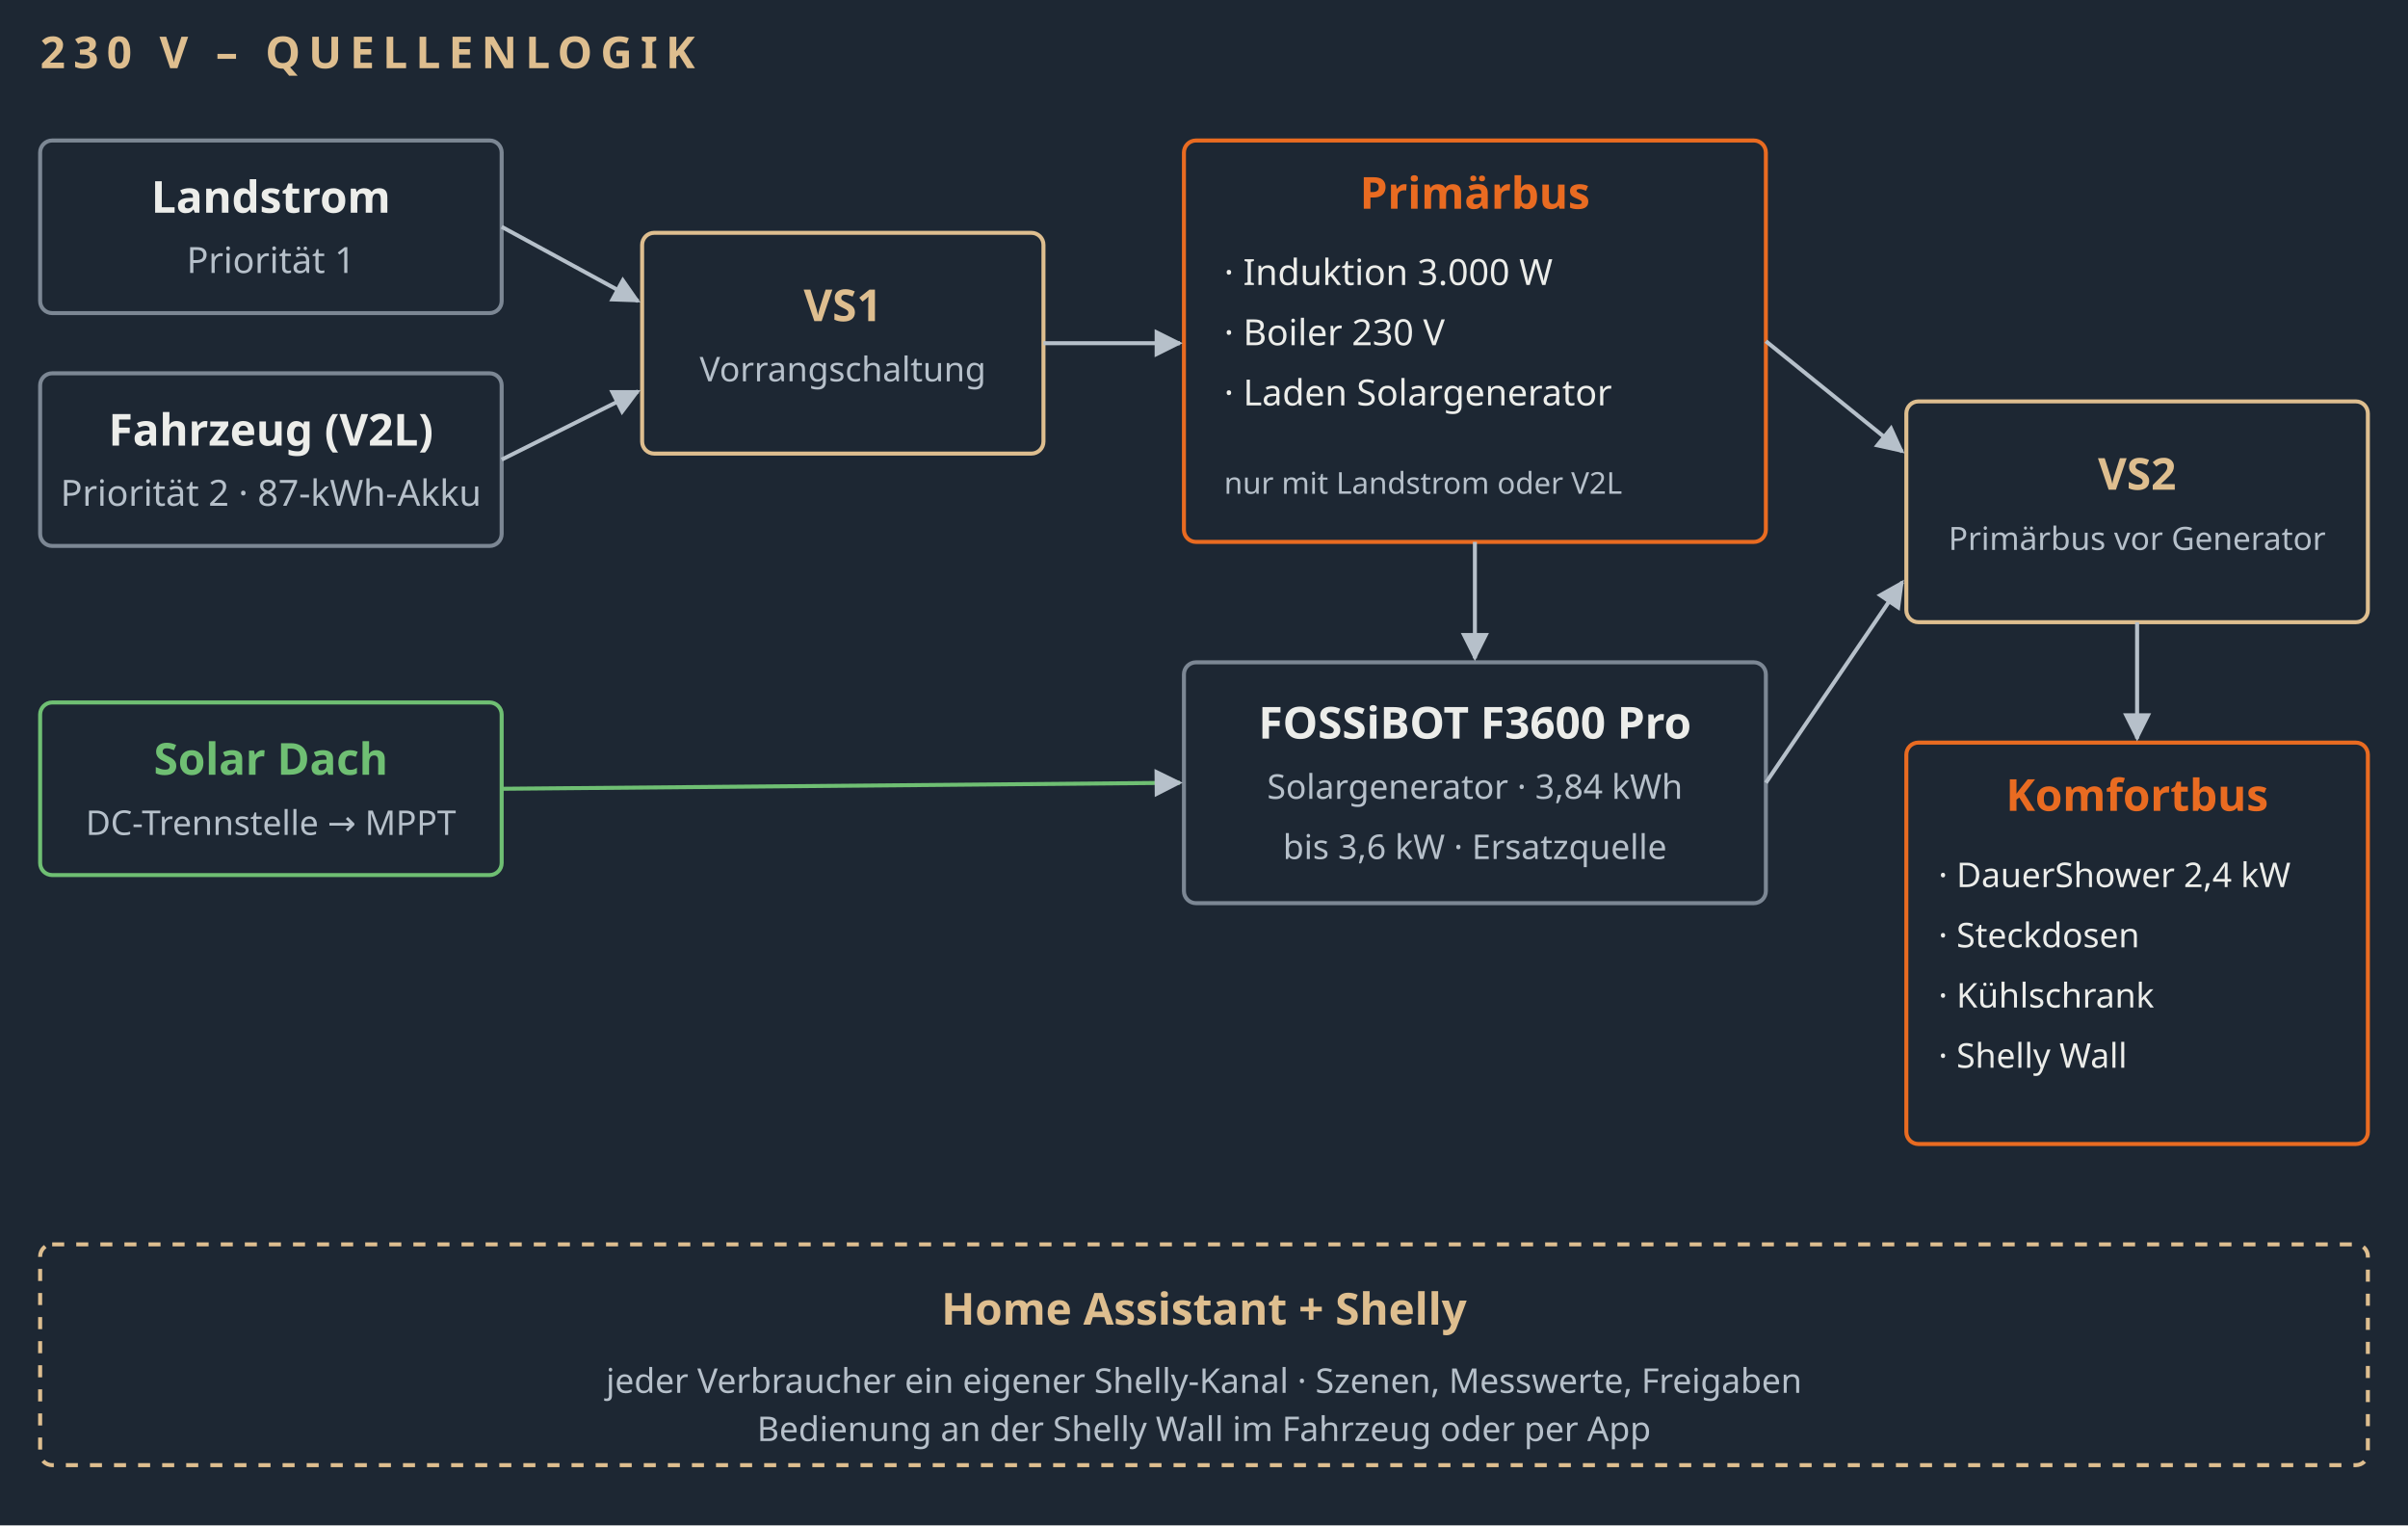
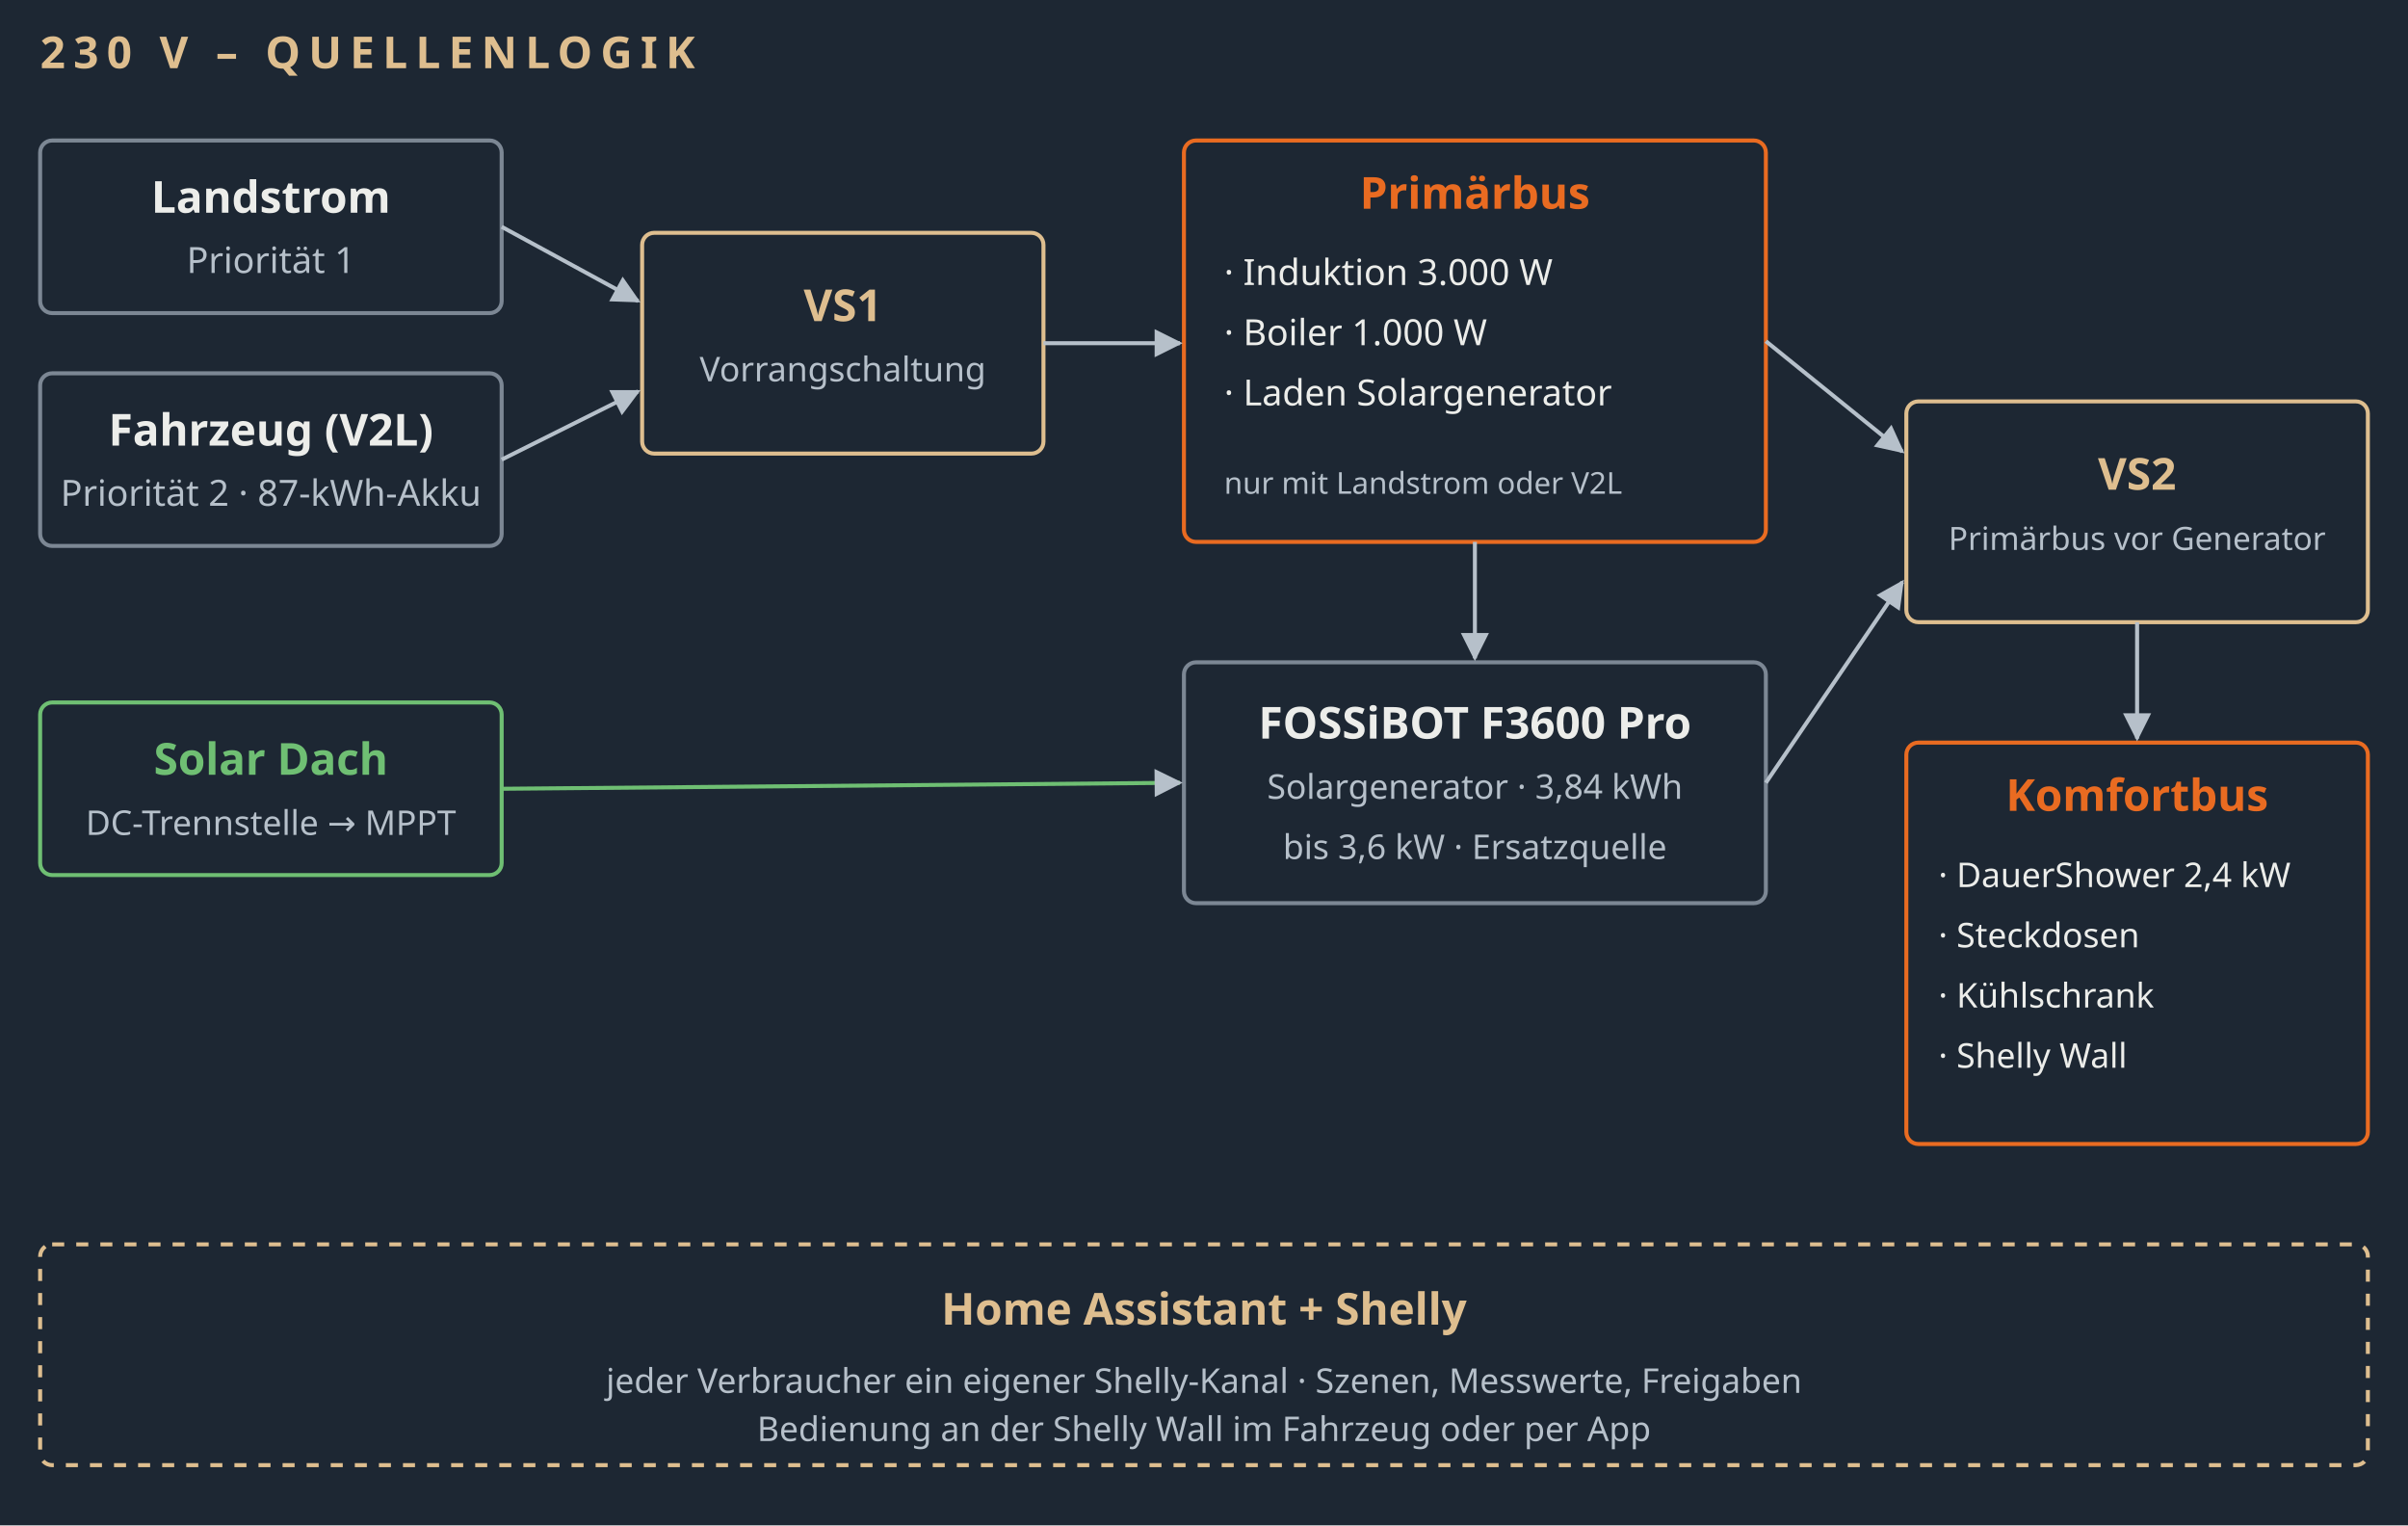
- <svg xmlns="http://www.w3.org/2000/svg" viewBox="0 0 1200 760" role="img" aria-label="230-Volt-Quellenlogik: Landstrom vor Renault V2L ergibt den Primärbus; Primärbus vor Solargenerator ergibt den Komfortbus; Solar lädt den Solargenerator; Home Assistant misst und schaltet jeden Verbraucher über Shelly">
+ <svg xmlns="http://www.w3.org/2000/svg" viewBox="0 0 1200 760" style="width:100%;height:auto" role="img" aria-label="230-Volt-Quellenlogik: Landstrom vor Renault V2L ergibt den Primärbus; Primärbus vor Solargenerator ergibt den Komfortbus; Solar lädt den Solargenerator; Home Assistant misst und schaltet jeden Verbraucher über Shelly">
  <defs>
    <marker id="caA" viewBox="0 0 10 10" refX="9" refY="5" markerWidth="7" markerHeight="7" orient="auto-start-reverse">
      <path d="M0,0 L10,5 L0,10 z" fill="#B6C0CA" />
    </marker>
  </defs>
  <rect width="1200" height="760" fill="#1d2733" />
  <g font-family="system-ui, sans-serif" fill="none" stroke-width="2">
    <text x="20" y="34" fill="#DEBE8F" stroke="none" font-size="22" letter-spacing="4" font-weight="600">230 V – QUELLENLOGIK</text>
    <rect x="20" y="70" width="230" height="86" rx="6" stroke="#7C8794" />
    <text x="135" y="106" fill="#ECEDEA" stroke="none" font-size="22" font-weight="600" text-anchor="middle">Landstrom</text>
    <text x="135" y="136" fill="#B6C0CA" stroke="none" font-size="18" text-anchor="middle">Priorität 1</text>
    <rect x="20" y="186" width="230" height="86" rx="6" stroke="#7C8794" />
    <text x="135" y="222" fill="#ECEDEA" stroke="none" font-size="22" font-weight="600" text-anchor="middle">Fahrzeug (V2L)</text>
    <text x="135" y="252" fill="#B6C0CA" stroke="none" font-size="18" text-anchor="middle">Priorität 2 · 87-kWh-Akku</text>
    <rect x="320" y="116" width="200" height="110" rx="6" stroke="#DEBE8F" />
    <text x="420" y="160" fill="#DEBE8F" stroke="none" font-size="22" font-weight="600" text-anchor="middle">VS1</text>
    <text x="420" y="190" fill="#B6C0CA" stroke="none" font-size="17" text-anchor="middle">Vorrangschaltung</text>
    <path d="M250 113 L318 150" stroke="#B6C0CA" marker-end="url(#caA)" />
    <path d="M250 229 L318 195" stroke="#B6C0CA" marker-end="url(#caA)" />
    <rect x="590" y="70" width="290" height="200" rx="6" stroke="#E96B21" />
    <text x="735" y="104" fill="#E96B21" stroke="none" font-size="22" font-weight="600" text-anchor="middle">Primärbus</text>
    <text x="610" y="142" fill="#ECEDEA" stroke="none" font-size="18">· Induktion 3.000 W</text>
-     <text x="610" y="172" fill="#ECEDEA" stroke="none" font-size="18">· Boiler 230 V</text>
+     <text x="610" y="172" fill="#ECEDEA" stroke="none" font-size="18">· Boiler 1.000 W</text>
    <text x="610" y="202" fill="#ECEDEA" stroke="none" font-size="18">· Laden Solargenerator</text>
    <text x="610" y="246" fill="#B6C0CA" stroke="none" font-size="15">nur mit Landstrom oder V2L</text>
    <path d="M520 171 L588 171" stroke="#B6C0CA" marker-end="url(#caA)" />
    <rect x="590" y="330" width="290" height="120" rx="6" stroke="#7C8794" />
    <text x="735" y="368" fill="#ECEDEA" stroke="none" font-size="22" font-weight="600" text-anchor="middle">FOSSiBOT F3600 Pro</text>
    <text x="735" y="398" fill="#B6C0CA" stroke="none" font-size="17" text-anchor="middle">Solargenerator · 3,84 kWh</text>
    <text x="735" y="428" fill="#B6C0CA" stroke="none" font-size="17" text-anchor="middle">bis 3,6 kW · Ersatzquelle</text>
    <path d="M735 270 L735 328" stroke="#B6C0CA" marker-end="url(#caA)" />
    <rect x="20" y="350" width="230" height="86" rx="6" stroke="#6FBF73" />
    <text x="135" y="386" fill="#6FBF73" stroke="none" font-size="22" font-weight="600" text-anchor="middle">Solar Dach</text>
    <text x="135" y="416" fill="#B6C0CA" stroke="none" font-size="17" text-anchor="middle">DC-Trennstelle → MPPT</text>
    <path d="M250 393 L588 390" stroke="#6FBF73" marker-end="url(#caA)" />
    <rect x="950" y="200" width="230" height="110" rx="6" stroke="#DEBE8F" />
    <text x="1065" y="244" fill="#DEBE8F" stroke="none" font-size="22" font-weight="600" text-anchor="middle">VS2</text>
    <text x="1065" y="274" fill="#B6C0CA" stroke="none" font-size="16" text-anchor="middle">Primärbus vor Generator</text>
    <path d="M880 170 L948 225" stroke="#B6C0CA" marker-end="url(#caA)" />
    <path d="M880 390 L948 290" stroke="#B6C0CA" marker-end="url(#caA)" />
    <rect x="950" y="370" width="230" height="200" rx="6" stroke="#E96B21" />
    <text x="1065" y="404" fill="#E96B21" stroke="none" font-size="22" font-weight="600" text-anchor="middle">Komfortbus</text>
    <text x="966" y="442" fill="#ECEDEA" stroke="none" font-size="17">· DauerShower 2,4 kW</text>
    <text x="966" y="472" fill="#ECEDEA" stroke="none" font-size="17">· Steckdosen</text>
    <text x="966" y="502" fill="#ECEDEA" stroke="none" font-size="17">· Kühlschrank</text>
    <text x="966" y="532" fill="#ECEDEA" stroke="none" font-size="17">· Shelly Wall</text>
    <path d="M1065 310 L1065 368" stroke="#B6C0CA" marker-end="url(#caA)" />
    <rect x="20" y="620" width="1160" height="110" rx="6" stroke="#DEBE8F" stroke-dasharray="6 6" />
    <text x="600" y="660" fill="#DEBE8F" stroke="none" font-size="22" font-weight="600" text-anchor="middle">Home Assistant + Shelly</text>
    <text x="600" y="694" fill="#B6C0CA" stroke="none" font-size="17" text-anchor="middle">jeder Verbraucher ein eigener Shelly-Kanal · Szenen, Messwerte, Freigaben</text>
    <text x="600" y="718" fill="#B6C0CA" stroke="none" font-size="17" text-anchor="middle">Bedienung an der Shelly Wall im Fahrzeug oder per App</text>
  </g>
</svg>
